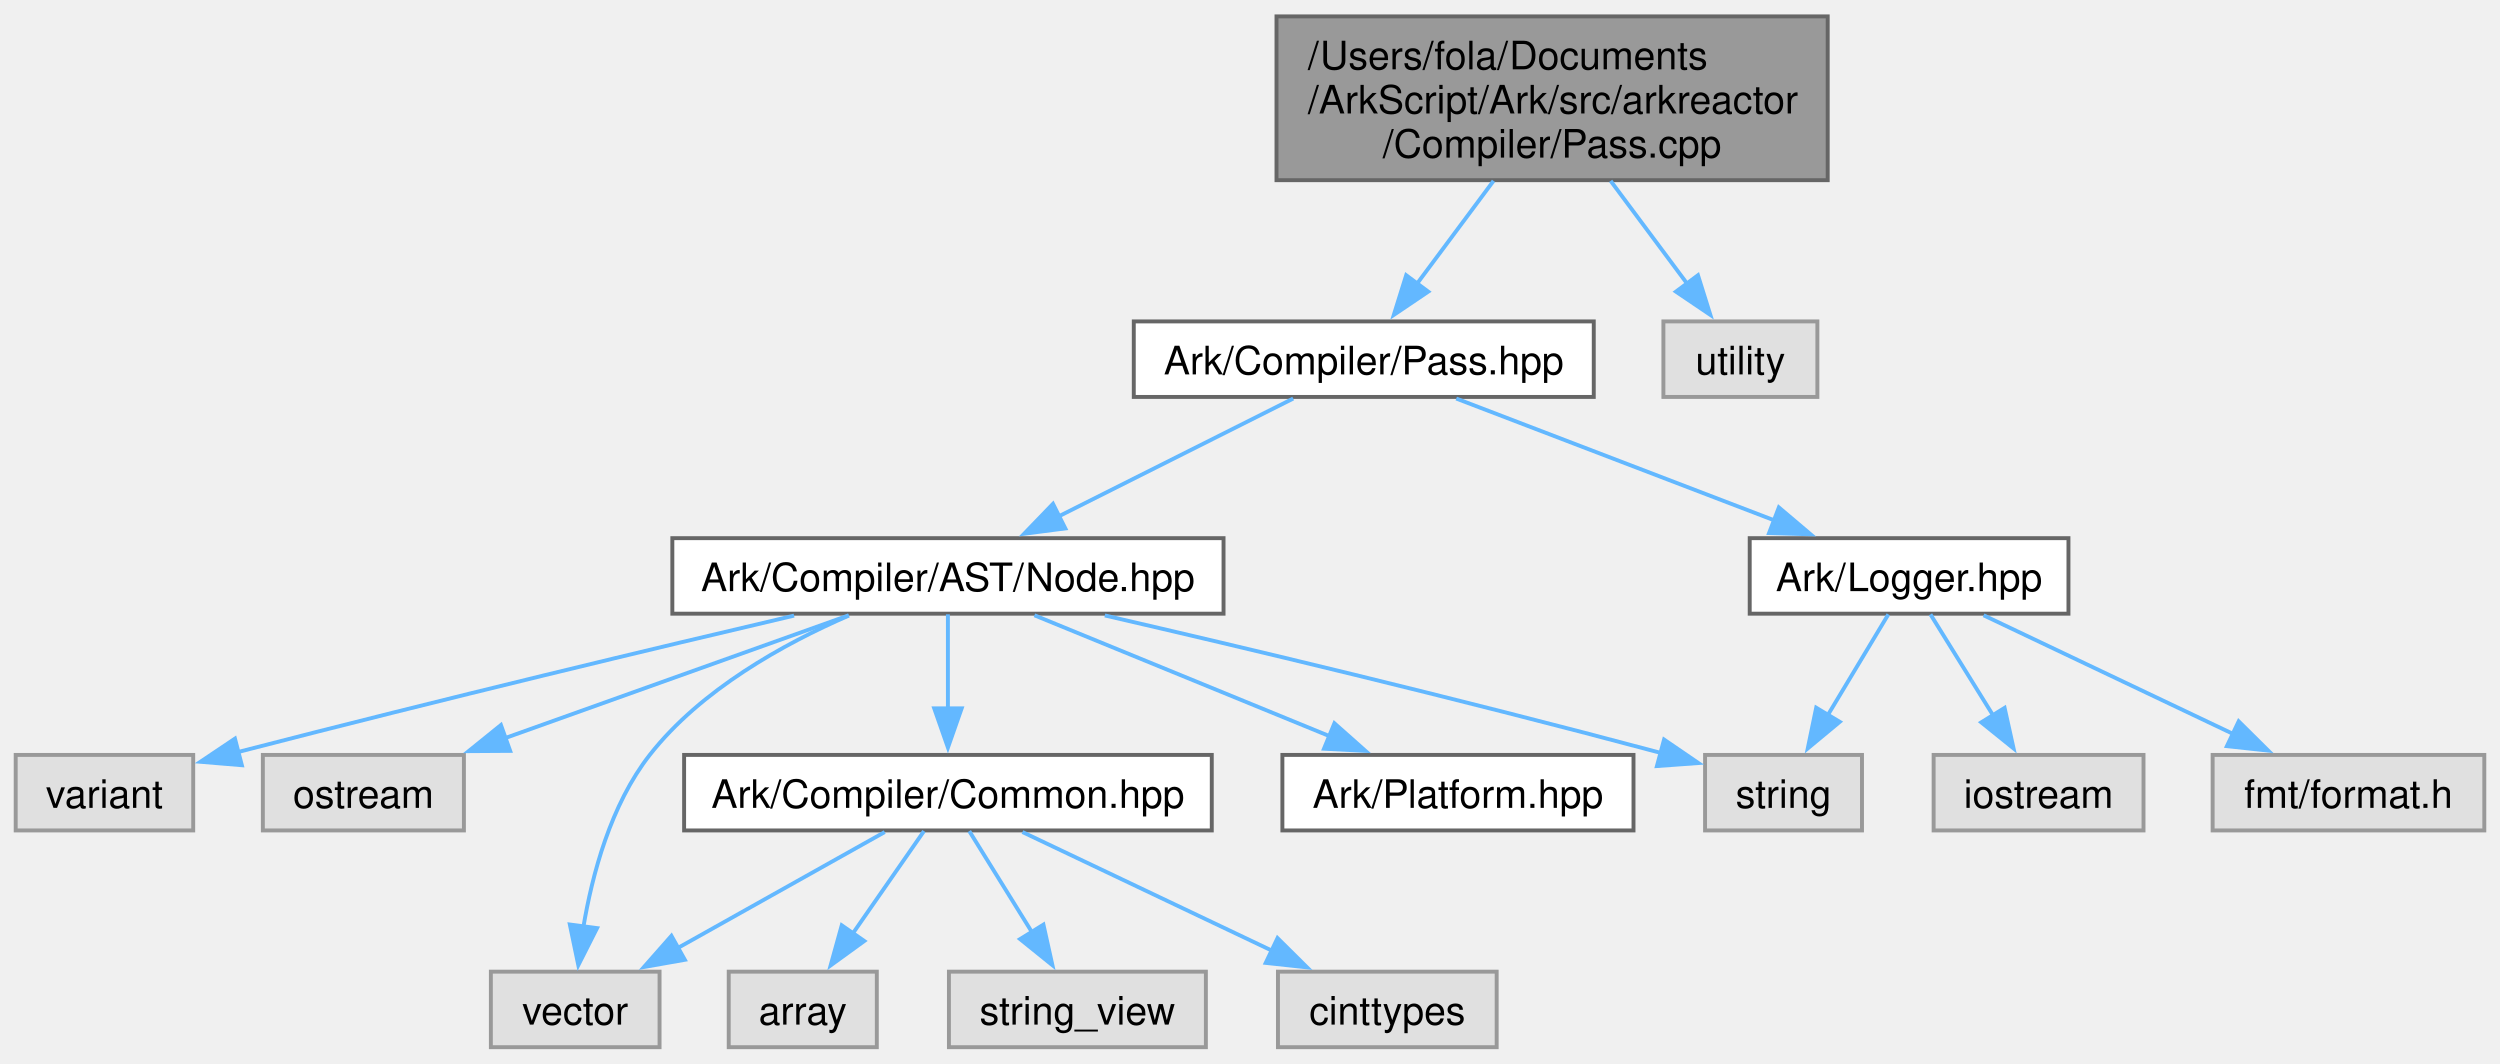
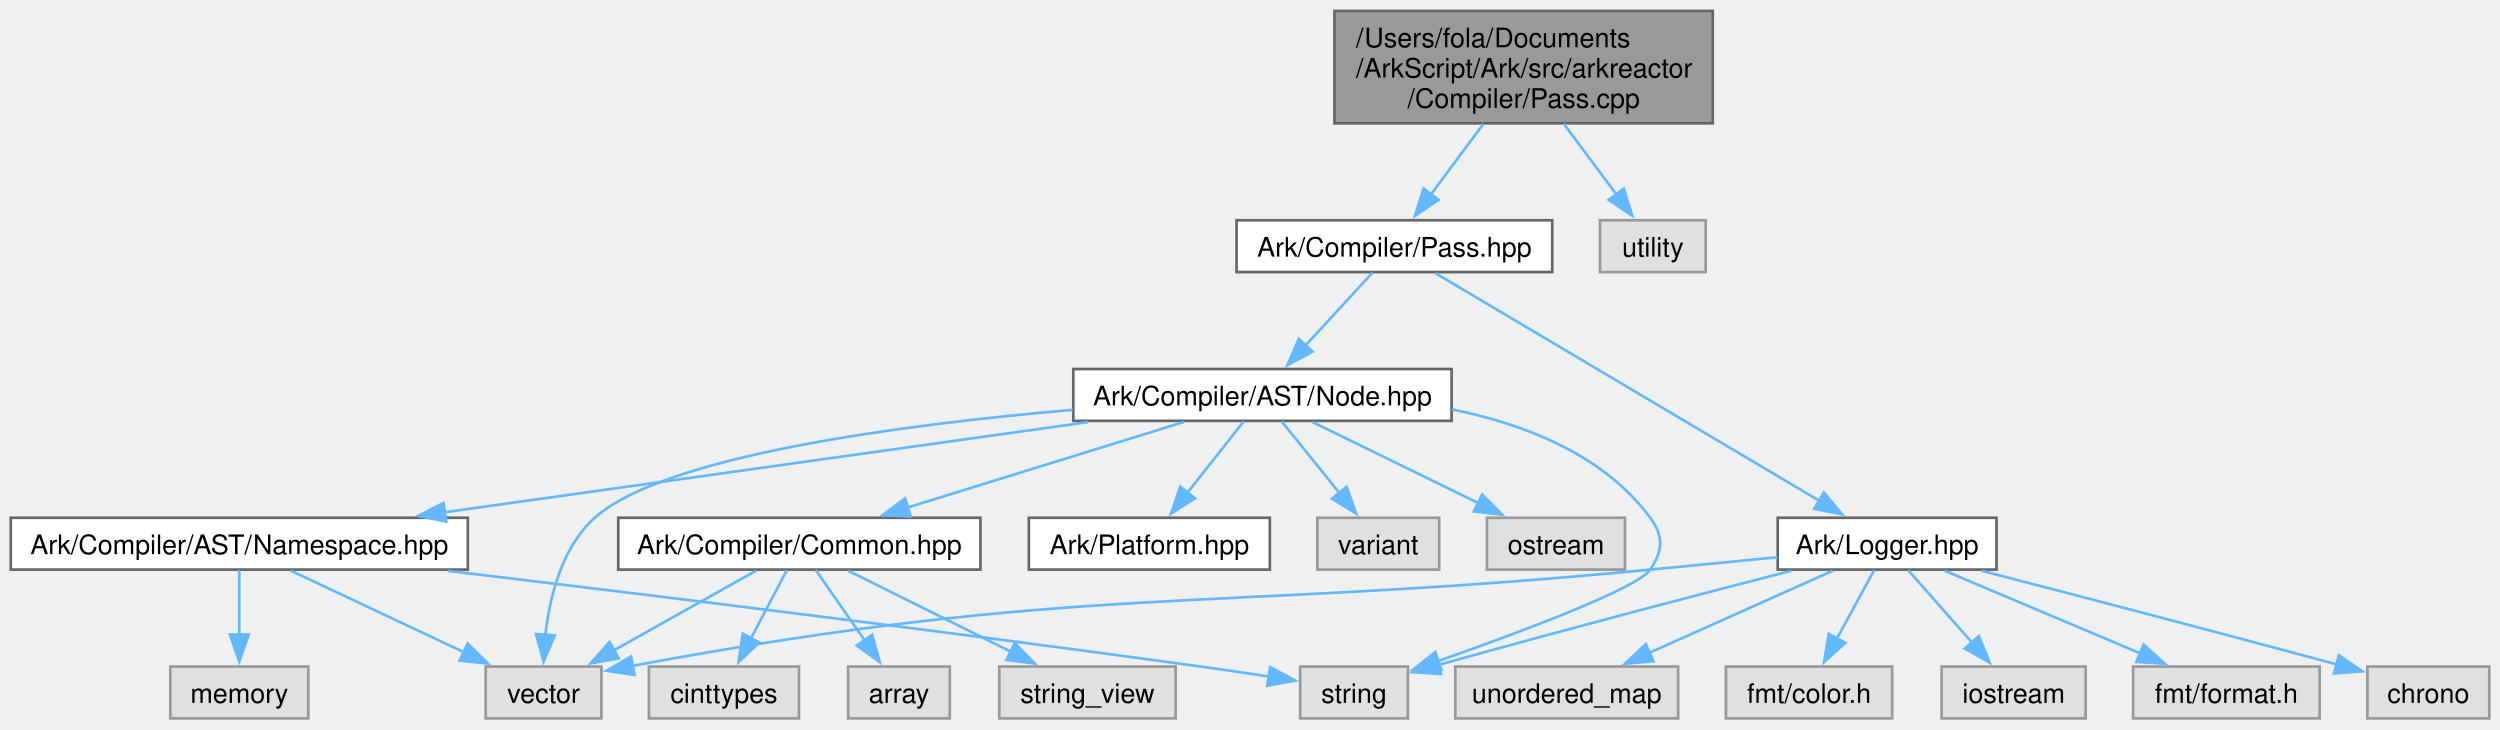
- <svg xmlns="http://www.w3.org/2000/svg" xmlns:xlink="http://www.w3.org/1999/xlink" width="637pt" height="271pt" viewBox="0.00 0.00 637.25 270.75">
+ <svg xmlns="http://www.w3.org/2000/svg" xmlns:xlink="http://www.w3.org/1999/xlink" width="929pt" height="271pt" viewBox="0.00 0.00 928.50 270.75">
  <g id="graph0" class="graph" transform="scale(1 1) rotate(0) translate(4 266.75)">
    <g id="Node000001" class="node">
      <g id="a_Node000001">
        <a xlink:title=" ">
-           <polygon fill="#999999" stroke="#666666" points="461.88,-262.75 321.38,-262.75 321.38,-221 461.88,-221 461.88,-262.75" />
-           <text text-anchor="start" x="329.38" y="-249.25" font-family="Helvetica,sans-Serif" font-size="10.00">/Users/fola/Documents</text>
-           <text text-anchor="start" x="329.38" y="-238" font-family="Helvetica,sans-Serif" font-size="10.00">/ArkScript/Ark/src/arkreactor</text>
-           <text text-anchor="middle" x="391.62" y="-226.75" font-family="Helvetica,sans-Serif" font-size="10.00">/Compiler/Pass.cpp</text>
+           <polygon fill="#999999" stroke="#666666" points="632.12,-262.75 491.62,-262.75 491.62,-221 632.12,-221 632.12,-262.75" />
+           <text text-anchor="start" x="499.62" y="-249.25" font-family="Helvetica,sans-Serif" font-size="10.00">/Users/fola/Documents</text>
+           <text text-anchor="start" x="499.62" y="-238" font-family="Helvetica,sans-Serif" font-size="10.00">/ArkScript/Ark/src/arkreactor</text>
+           <text text-anchor="middle" x="561.88" y="-226.75" font-family="Helvetica,sans-Serif" font-size="10.00">/Compiler/Pass.cpp</text>
        </a>
      </g>
    </g>
    <g id="Node000002" class="node">
      <g id="a_Node000002">
        <a xlink:href="../../df/d5f/Pass_8hpp.html" target="_top" xlink:title="Interface for a compiler pass (take in an AST, output an AST)">
-           <polygon fill="white" stroke="#666666" points="402.25,-185 285,-185 285,-165.75 402.25,-165.75 402.25,-185" />
-           <text text-anchor="middle" x="343.62" y="-171.5" font-family="Helvetica,sans-Serif" font-size="10.00">Ark/Compiler/Pass.hpp</text>
+           <polygon fill="white" stroke="#666666" points="572.5,-185 455.25,-185 455.25,-165.75 572.5,-165.75 572.5,-185" />
+           <text text-anchor="middle" x="513.88" y="-171.5" font-family="Helvetica,sans-Serif" font-size="10.00">Ark/Compiler/Pass.hpp</text>
        </a>
      </g>
    </g>
    <g id="edge1_Node000001_Node000002" class="edge">
      <g id="a_edge1_Node000001_Node000002">
        <a xlink:title=" ">
-           <path fill="none" stroke="#63b8ff" d="M376.7,-220.82C370.44,-212.41 363.21,-202.7 357.11,-194.5" />
-           <polygon fill="#63b8ff" stroke="#63b8ff" points="360.06,-192.59 351.28,-186.66 354.44,-196.77 360.06,-192.59" />
-         </a>
-       </g>
-     </g>
-     <g id="Node000016" class="node">
-       <g id="a_Node000016">
-         <a xlink:title=" ">
-           <polygon fill="#e0e0e0" stroke="#999999" points="459.25,-185 420,-185 420,-165.75 459.25,-165.75 459.25,-185" />
-           <text text-anchor="middle" x="439.62" y="-171.5" font-family="Helvetica,sans-Serif" font-size="10.00">utility</text>
-         </a>
-       </g>
-     </g>
-     <g id="edge17_Node000001_Node000016" class="edge">
-       <g id="a_edge17_Node000001_Node000016">
-         <a xlink:title=" ">
-           <path fill="none" stroke="#63b8ff" d="M406.55,-220.82C412.81,-212.41 420.04,-202.7 426.14,-194.5" />
-           <polygon fill="#63b8ff" stroke="#63b8ff" points="428.81,-196.77 431.97,-186.66 423.19,-192.59 428.81,-196.77" />
+           <path fill="none" stroke="#63b8ff" d="M546.95,-220.82C540.69,-212.41 533.46,-202.7 527.36,-194.5" />
+           <polygon fill="#63b8ff" stroke="#63b8ff" points="530.31,-192.59 521.53,-186.66 524.69,-196.77 530.31,-192.59" />
+         </a>
+       </g>
+     </g>
+     <g id="Node000021" class="node">
+       <g id="a_Node000021">
+         <a xlink:title=" ">
+           <polygon fill="#e0e0e0" stroke="#999999" points="629.5,-185 590.25,-185 590.25,-165.75 629.5,-165.75 629.5,-185" />
+           <text text-anchor="middle" x="609.88" y="-171.5" font-family="Helvetica,sans-Serif" font-size="10.00">utility</text>
+         </a>
+       </g>
+     </g>
+     <g id="edge25_Node000001_Node000021" class="edge">
+       <g id="a_edge25_Node000001_Node000021">
+         <a xlink:title=" ">
+           <path fill="none" stroke="#63b8ff" d="M576.8,-220.82C583.06,-212.41 590.29,-202.7 596.39,-194.5" />
+           <polygon fill="#63b8ff" stroke="#63b8ff" points="599.06,-196.77 602.22,-186.66 593.44,-192.59 599.06,-196.77" />
        </a>
      </g>
    </g>
    <g id="Node000003" class="node">
      <g id="a_Node000003">
        <a xlink:href="../../d7/dc6/Node_8hpp.html" target="_top" xlink:title="AST node used by the parser, optimizer and compiler.">
-           <polygon fill="white" stroke="#666666" points="307.88,-129.75 167.38,-129.75 167.38,-110.5 307.88,-110.5 307.88,-129.75" />
-           <text text-anchor="middle" x="237.62" y="-116.25" font-family="Helvetica,sans-Serif" font-size="10.00">Ark/Compiler/AST/Node.hpp</text>
+           <polygon fill="white" stroke="#666666" points="535.12,-129.75 394.62,-129.75 394.62,-110.5 535.12,-110.5 535.12,-129.75" />
+           <text text-anchor="middle" x="464.88" y="-116.25" font-family="Helvetica,sans-Serif" font-size="10.00">Ark/Compiler/AST/Node.hpp</text>
        </a>
      </g>
    </g>
    <g id="edge2_Node000002_Node000003" class="edge">
      <g id="a_edge2_Node000002_Node000003">
        <a xlink:title=" ">
-           <path fill="none" stroke="#63b8ff" d="M325.64,-165.34C309.27,-157.12 284.84,-144.84 265.86,-135.31" />
-           <polygon fill="#63b8ff" stroke="#63b8ff" points="267.55,-132.24 257.05,-130.88 264.41,-138.5 267.55,-132.24" />
+           <path fill="none" stroke="#63b8ff" d="M505.78,-165.58C499.02,-158.23 489.15,-147.51 480.81,-138.44" />
+           <polygon fill="#63b8ff" stroke="#63b8ff" points="483.51,-136.21 474.17,-131.22 478.36,-140.95 483.51,-136.21" />
+         </a>
+       </g>
+     </g>
+     <g id="Node000015" class="node">
+       <g id="a_Node000015">
+         <a xlink:href="../../d9/d11/Logger_8hpp.html" target="_top" xlink:title="Internal logger.">
+           <polygon fill="white" stroke="#666666" points="737.5,-74.5 656.25,-74.5 656.25,-55.25 737.5,-55.25 737.5,-74.5" />
+           <text text-anchor="middle" x="696.88" y="-61" font-family="Helvetica,sans-Serif" font-size="10.00">Ark/Logger.hpp</text>
+         </a>
+       </g>
+     </g>
+     <g id="edge17_Node000002_Node000015" class="edge">
+       <g id="a_edge17_Node000002_Node000015">
+         <a xlink:title=" ">
+           <path fill="none" stroke="#63b8ff" d="M529.16,-165.31C560.78,-146.56 633.63,-103.37 672.07,-80.58" />
+           <polygon fill="#63b8ff" stroke="#63b8ff" points="673.38,-83.87 680.2,-75.76 669.81,-77.85 673.38,-83.87" />
+         </a>
+       </g>
+     </g>
+     <g id="Node000004" class="node">
+       <g id="a_Node000004">
+         <a xlink:title=" ">
+           <polygon fill="#e0e0e0" stroke="#999999" points="530.5,-74.5 485.25,-74.5 485.25,-55.25 530.5,-55.25 530.5,-74.5" />
+           <text text-anchor="middle" x="507.88" y="-61" font-family="Helvetica,sans-Serif" font-size="10.00">variant</text>
+         </a>
+       </g>
+     </g>
+     <g id="edge3_Node000003_Node000004" class="edge">
+       <g id="a_edge3_Node000003_Node000004">
+         <a xlink:title=" ">
+           <path fill="none" stroke="#63b8ff" d="M471.98,-110.33C477.79,-103.13 486.21,-92.71 493.43,-83.76" />
+           <polygon fill="#63b8ff" stroke="#63b8ff" points="496.11,-86.02 499.67,-76.04 490.66,-81.62 496.11,-86.02" />
+         </a>
+       </g>
+     </g>
+     <g id="Node000005" class="node">
+       <g id="a_Node000005">
+         <a xlink:title=" ">
+           <polygon fill="#e0e0e0" stroke="#999999" points="599.5,-74.5 548.25,-74.5 548.25,-55.25 599.5,-55.25 599.5,-74.5" />
+           <text text-anchor="middle" x="573.88" y="-61" font-family="Helvetica,sans-Serif" font-size="10.00">ostream</text>
+         </a>
+       </g>
+     </g>
+     <g id="edge4_Node000003_Node000005" class="edge">
+       <g id="a_edge4_Node000003_Node000005">
+         <a xlink:title=" ">
+           <path fill="none" stroke="#63b8ff" d="M483.37,-110.09C500.28,-101.83 525.56,-89.48 545.11,-79.93" />
+           <polygon fill="#63b8ff" stroke="#63b8ff" points="546.49,-83.15 553.93,-75.62 543.41,-76.86 546.49,-83.15" />
+         </a>
+       </g>
+     </g>
+     <g id="Node000006" class="node">
+       <g id="a_Node000006">
+         <a xlink:title=" ">
+           <polygon fill="#e0e0e0" stroke="#999999" points="518.88,-19.25 478.88,-19.25 478.88,0 518.88,0 518.88,-19.25" />
+           <text text-anchor="middle" x="498.88" y="-5.75" font-family="Helvetica,sans-Serif" font-size="10.00">string</text>
+         </a>
+       </g>
+     </g>
+     <g id="edge5_Node000003_Node000006" class="edge">
+       <g id="a_edge5_Node000003_Node000006">
+         <a xlink:title=" ">
+           <path fill="none" stroke="#63b8ff" d="M535.3,-114.75C562.81,-109.17 591.79,-97.68 608.88,-74.5 613.95,-67.61 613.65,-62.35 608.88,-55.25 604.18,-48.28 560.88,-32.1 530.03,-21.26" />
+           <polygon fill="#63b8ff" stroke="#63b8ff" points="531.35,-18.01 520.75,-18.03 529.05,-24.62 531.35,-18.01" />
+         </a>
+       </g>
+     </g>
+     <g id="Node000007" class="node">
+       <g id="a_Node000007">
+         <a xlink:title=" ">
+           <polygon fill="#e0e0e0" stroke="#999999" points="219.38,-19.25 176.38,-19.25 176.38,0 219.38,0 219.38,-19.25" />
+           <text text-anchor="middle" x="197.88" y="-5.75" font-family="Helvetica,sans-Serif" font-size="10.00">vector</text>
+         </a>
+       </g>
+     </g>
+     <g id="edge6_Node000003_Node000007" class="edge">
+       <g id="a_edge6_Node000003_Node000007">
+         <a xlink:title=" ">
+           <path fill="none" stroke="#63b8ff" d="M394.39,-114.59C330.5,-109.07 242.55,-97.47 216.88,-74.5 204.6,-63.52 200.1,-45.01 198.53,-30.73" />
+           <polygon fill="#63b8ff" stroke="#63b8ff" points="202.04,-30.82 197.88,-21.08 195.06,-31.3 202.04,-30.82" />
+         </a>
+       </g>
+     </g>
+     <g id="Node000008" class="node">
+       <g id="a_Node000008">
+         <a xlink:href="../../da/d33/Namespace_8hpp.html" target="_top" xlink:title=" ">
+           <polygon fill="white" stroke="#666666" points="169.75,-74.5 0,-74.5 0,-55.25 169.75,-55.25 169.75,-74.5" />
+           <text text-anchor="middle" x="84.88" y="-61" font-family="Helvetica,sans-Serif" font-size="10.00">Ark/Compiler/AST/Namespace.hpp</text>
+         </a>
+       </g>
+     </g>
+     <g id="edge7_Node000003_Node000008" class="edge">
+       <g id="a_edge7_Node000003_Node000008">
+         <a xlink:title=" ">
+           <path fill="none" stroke="#63b8ff" d="M399.98,-110.03C333.82,-100.76 231.22,-86.38 161.2,-76.57" />
+           <polygon fill="#63b8ff" stroke="#63b8ff" points="161.71,-73.11 151.32,-75.19 160.73,-80.04 161.71,-73.11" />
+         </a>
+       </g>
+     </g>
+     <g id="Node000010" class="node">
+       <g id="a_Node000010">
+         <a xlink:href="../../d8/ddd/Common_8hpp.html" target="_top" xlink:title="Common code for the compiler.">
+           <polygon fill="white" stroke="#666666" points="360.12,-74.5 225.62,-74.5 225.62,-55.25 360.12,-55.25 360.12,-74.5" />
+           <text text-anchor="middle" x="292.88" y="-61" font-family="Helvetica,sans-Serif" font-size="10.00">Ark/Compiler/Common.hpp</text>
+         </a>
+       </g>
+     </g>
+     <g id="edge11_Node000003_Node000010" class="edge">
+       <g id="a_edge11_Node000003_Node000010">
+         <a xlink:title=" ">
+           <path fill="none" stroke="#63b8ff" d="M435.7,-110.09C407.4,-101.33 364.26,-87.98 332.79,-78.23" />
+           <polygon fill="#63b8ff" stroke="#63b8ff" points="334.23,-75.01 323.64,-75.4 332.16,-81.7 334.23,-75.01" />
+         </a>
+       </g>
+     </g>
+     <g id="Node000014" class="node">
+       <g id="a_Node000014">
+         <a xlink:href="../../d5/d40/Platform_8hpp.html" target="_top" xlink:title="ArkScript configuration macros.">
+           <polygon fill="white" stroke="#666666" points="467.62,-74.5 378.12,-74.5 378.12,-55.25 467.62,-55.25 467.62,-74.5" />
+           <text text-anchor="middle" x="422.88" y="-61" font-family="Helvetica,sans-Serif" font-size="10.00">Ark/Platform.hpp</text>
+         </a>
+       </g>
+     </g>
+     <g id="edge16_Node000003_Node000014" class="edge">
+       <g id="a_edge16_Node000003_Node000014">
+         <a xlink:title=" ">
+           <path fill="none" stroke="#63b8ff" d="M457.94,-110.33C452.26,-103.13 444.04,-92.71 436.98,-83.76" />
+           <polygon fill="#63b8ff" stroke="#63b8ff" points="439.84,-81.73 430.9,-76.05 434.34,-86.07 439.84,-81.73" />
+         </a>
+       </g>
+     </g>
+     <g id="edge8_Node000008_Node000006" class="edge">
+       <g id="a_edge8_Node000008_Node000006">
+         <a xlink:title=" ">
+           <path fill="none" stroke="#63b8ff" d="M162.25,-54.79C234.61,-46.15 345.66,-32.54 441.88,-19.25 450.16,-18.11 459.12,-16.79 467.42,-15.53" />
+           <polygon fill="#63b8ff" stroke="#63b8ff" points="467.73,-19.03 477.08,-14.05 466.67,-12.11 467.73,-19.03" />
+         </a>
+       </g>
+     </g>
+     <g id="edge9_Node000008_Node000007" class="edge">
+       <g id="a_edge9_Node000008_Node000007">
+         <a xlink:title=" ">
+           <path fill="none" stroke="#63b8ff" d="M104.04,-54.84C121.66,-46.54 148.03,-34.11 168.34,-24.54" />
+           <polygon fill="#63b8ff" stroke="#63b8ff" points="169.69,-27.78 177.24,-20.35 166.7,-21.44 169.69,-27.78" />
+         </a>
+       </g>
+     </g>
+     <g id="Node000009" class="node">
+       <g id="a_Node000009">
+         <a xlink:title=" ">
+           <polygon fill="#e0e0e0" stroke="#999999" points="110.5,-19.25 59.25,-19.25 59.25,0 110.5,0 110.5,-19.25" />
+           <text text-anchor="middle" x="84.88" y="-5.75" font-family="Helvetica,sans-Serif" font-size="10.00">memory</text>
+         </a>
+       </g>
+     </g>
+     <g id="edge10_Node000008_Node000009" class="edge">
+       <g id="a_edge10_Node000008_Node000009">
+         <a xlink:title=" ">
+           <path fill="none" stroke="#63b8ff" d="M84.88,-55.08C84.88,-48.57 84.88,-39.42 84.88,-31.12" />
+           <polygon fill="#63b8ff" stroke="#63b8ff" points="88.38,-31.12 84.88,-21.12 81.38,-31.12 88.38,-31.12" />
+         </a>
+       </g>
+     </g>
+     <g id="edge14_Node000010_Node000007" class="edge">
+       <g id="a_edge14_Node000010_Node000007">
+         <a xlink:title=" ">
+           <path fill="none" stroke="#63b8ff" d="M276.76,-54.84C262.29,-46.73 240.8,-34.68 223.89,-25.21" />
+           <polygon fill="#63b8ff" stroke="#63b8ff" points="225.82,-22.28 215.39,-20.44 222.4,-28.39 225.82,-22.28" />
+         </a>
+       </g>
+     </g>
+     <g id="Node000011" class="node">
+       <g id="a_Node000011">
+         <a xlink:title=" ">
+           <polygon fill="#e0e0e0" stroke="#999999" points="348.75,-19.25 311,-19.25 311,0 348.75,0 348.75,-19.25" />
+           <text text-anchor="middle" x="329.88" y="-5.75" font-family="Helvetica,sans-Serif" font-size="10.00">array</text>
+         </a>
+       </g>
+     </g>
+     <g id="edge12_Node000010_Node000011" class="edge">
+       <g id="a_edge12_Node000010_Node000011">
+         <a xlink:title=" ">
+           <path fill="none" stroke="#63b8ff" d="M298.98,-55.08C303.94,-47.96 311.08,-37.68 317.25,-28.8" />
+           <polygon fill="#63b8ff" stroke="#63b8ff" points="319.94,-31.06 322.77,-20.85 314.19,-27.07 319.94,-31.06" />
+         </a>
+       </g>
+     </g>
+     <g id="Node000012" class="node">
+       <g id="a_Node000012">
+         <a xlink:title=" ">
+           <polygon fill="#e0e0e0" stroke="#999999" points="432.62,-19.25 367.12,-19.25 367.12,0 432.62,0 432.62,-19.25" />
+           <text text-anchor="middle" x="399.88" y="-5.75" font-family="Helvetica,sans-Serif" font-size="10.00">string_view</text>
+         </a>
+       </g>
+     </g>
+     <g id="edge13_Node000010_Node000012" class="edge">
+       <g id="a_edge13_Node000010_Node000012">
+         <a xlink:title=" ">
+           <path fill="none" stroke="#63b8ff" d="M311.03,-54.84C327.55,-46.62 352.22,-34.34 371.37,-24.81" />
+           <polygon fill="#63b8ff" stroke="#63b8ff" points="372.89,-27.97 380.28,-20.38 369.77,-21.7 372.89,-27.97" />
        </a>
      </g>
    </g>
    <g id="Node000013" class="node">
      <g id="a_Node000013">
-         <a xlink:href="../../d9/d11/Logger_8hpp.html" target="_top" xlink:title="Internal logger.">
-           <polygon fill="white" stroke="#666666" points="523.25,-129.75 442,-129.75 442,-110.5 523.25,-110.5 523.25,-129.75" />
-           <text text-anchor="middle" x="482.62" y="-116.25" font-family="Helvetica,sans-Serif" font-size="10.00">Ark/Logger.hpp</text>
-         </a>
-       </g>
-     </g>
-     <g id="edge13_Node000002_Node000013" class="edge">
-       <g id="a_edge13_Node000002_Node000013">
-         <a xlink:title=" ">
-           <path fill="none" stroke="#63b8ff" d="M367.2,-165.34C389.47,-156.81 423.12,-143.92 448.35,-134.26" />
-           <polygon fill="#63b8ff" stroke="#63b8ff" points="449.43,-137.59 457.52,-130.74 446.93,-131.05 449.43,-137.59" />
-         </a>
-       </g>
-     </g>
-     <g id="Node000004" class="node">
-       <g id="a_Node000004">
-         <a xlink:title=" ">
-           <polygon fill="#e0e0e0" stroke="#999999" points="45.25,-74.5 0,-74.5 0,-55.25 45.25,-55.25 45.25,-74.5" />
-           <text text-anchor="middle" x="22.62" y="-61" font-family="Helvetica,sans-Serif" font-size="10.00">variant</text>
-         </a>
-       </g>
-     </g>
-     <g id="edge3_Node000003_Node000004" class="edge">
-       <g id="a_edge3_Node000003_Node000004">
-         <a xlink:title=" ">
-           <path fill="none" stroke="#63b8ff" d="M198.41,-110.01C163.42,-101.8 110.54,-89.16 56.45,-75.18" />
-           <polygon fill="#63b8ff" stroke="#63b8ff" points="57.65,-71.87 47.09,-72.75 55.89,-78.65 57.65,-71.87" />
-         </a>
-       </g>
-     </g>
-     <g id="Node000005" class="node">
-       <g id="a_Node000005">
-         <a xlink:title=" ">
-           <polygon fill="#e0e0e0" stroke="#999999" points="114.25,-74.5 63,-74.5 63,-55.25 114.25,-55.25 114.25,-74.5" />
-           <text text-anchor="middle" x="88.62" y="-61" font-family="Helvetica,sans-Serif" font-size="10.00">ostream</text>
-         </a>
-       </g>
-     </g>
-     <g id="edge4_Node000003_Node000005" class="edge">
-       <g id="a_edge4_Node000003_Node000005">
-         <a xlink:title=" ">
-           <path fill="none" stroke="#63b8ff" d="M212.35,-110.09C188.27,-101.49 151.77,-88.44 124.64,-78.75" />
-           <polygon fill="#63b8ff" stroke="#63b8ff" points="126.04,-75.53 115.45,-75.46 123.69,-82.12 126.04,-75.53" />
-         </a>
-       </g>
-     </g>
-     <g id="Node000006" class="node">
-       <g id="a_Node000006">
-         <a xlink:title=" ">
-           <polygon fill="#e0e0e0" stroke="#999999" points="470.62,-74.5 430.62,-74.5 430.62,-55.25 470.62,-55.25 470.62,-74.5" />
-           <text text-anchor="middle" x="450.62" y="-61" font-family="Helvetica,sans-Serif" font-size="10.00">string</text>
-         </a>
-       </g>
-     </g>
-     <g id="edge5_Node000003_Node000006" class="edge">
-       <g id="a_edge5_Node000003_Node000006">
-         <a xlink:title=" ">
-           <path fill="none" stroke="#63b8ff" d="M277.62,-110.05C312.65,-101.96 365.19,-89.49 419.5,-74.97" />
-           <polygon fill="#63b8ff" stroke="#63b8ff" points="420.17,-78.41 428.92,-72.43 418.35,-71.66 420.17,-78.41" />
-         </a>
-       </g>
-     </g>
-     <g id="Node000007" class="node">
-       <g id="a_Node000007">
-         <a xlink:title=" ">
-           <polygon fill="#e0e0e0" stroke="#999999" points="164.12,-19.25 121.12,-19.25 121.12,0 164.12,0 164.12,-19.25" />
-           <text text-anchor="middle" x="142.62" y="-5.75" font-family="Helvetica,sans-Serif" font-size="10.00">vector</text>
-         </a>
-       </g>
-     </g>
-     <g id="edge6_Node000003_Node000007" class="edge">
-       <g id="a_edge6_Node000003_Node000007">
-         <a xlink:title=" ">
-           <path fill="none" stroke="#63b8ff" d="M212.37,-110.02C195.71,-102.79 174.65,-91.12 161.62,-74.5 151.68,-61.81 146.94,-44.01 144.67,-30.42" />
-           <polygon fill="#63b8ff" stroke="#63b8ff" points="148.19,-30.35 143.41,-20.9 141.25,-31.27 148.19,-30.35" />
-         </a>
-       </g>
-     </g>
-     <g id="Node000008" class="node">
-       <g id="a_Node000008">
-         <a xlink:href="../../d8/ddd/Common_8hpp.html" target="_top" xlink:title="Common code for the compiler.">
-           <polygon fill="white" stroke="#666666" points="304.88,-74.5 170.38,-74.5 170.38,-55.25 304.88,-55.25 304.88,-74.5" />
-           <text text-anchor="middle" x="237.62" y="-61" font-family="Helvetica,sans-Serif" font-size="10.00">Ark/Compiler/Common.hpp</text>
-         </a>
-       </g>
-     </g>
-     <g id="edge7_Node000003_Node000008" class="edge">
-       <g id="a_edge7_Node000003_Node000008">
-         <a xlink:title=" ">
-           <path fill="none" stroke="#63b8ff" d="M237.62,-110.33C237.62,-103.82 237.62,-94.67 237.62,-86.37" />
-           <polygon fill="#63b8ff" stroke="#63b8ff" points="241.13,-86.37 237.63,-76.37 234.13,-86.37 241.13,-86.37" />
-         </a>
-       </g>
-     </g>
-     <g id="Node000012" class="node">
-       <g id="a_Node000012">
-         <a xlink:href="../../d5/d40/Platform_8hpp.html" target="_top" xlink:title="ArkScript configuration macros.">
-           <polygon fill="white" stroke="#666666" points="412.38,-74.5 322.88,-74.5 322.88,-55.25 412.38,-55.25 412.38,-74.5" />
-           <text text-anchor="middle" x="367.62" y="-61" font-family="Helvetica,sans-Serif" font-size="10.00">Ark/Platform.hpp</text>
-         </a>
-       </g>
-     </g>
-     <g id="edge12_Node000003_Node000012" class="edge">
-       <g id="a_edge12_Node000003_Node000012">
-         <a xlink:title=" ">
-           <path fill="none" stroke="#63b8ff" d="M259.68,-110.09C280.31,-101.64 311.41,-88.9 334.93,-79.27" />
-           <polygon fill="#63b8ff" stroke="#63b8ff" points="336.14,-82.56 344.06,-75.53 333.48,-76.08 336.14,-82.56" />
-         </a>
-       </g>
-     </g>
-     <g id="edge10_Node000008_Node000007" class="edge">
-       <g id="a_edge10_Node000008_Node000007">
-         <a xlink:title=" ">
-           <path fill="none" stroke="#63b8ff" d="M221.51,-54.84C207.04,-46.73 185.55,-34.68 168.64,-25.21" />
-           <polygon fill="#63b8ff" stroke="#63b8ff" points="170.57,-22.28 160.14,-20.44 167.15,-28.39 170.57,-22.28" />
-         </a>
-       </g>
-     </g>
-     <g id="Node000009" class="node">
-       <g id="a_Node000009">
-         <a xlink:title=" ">
-           <polygon fill="#e0e0e0" stroke="#999999" points="219.5,-19.25 181.75,-19.25 181.75,0 219.5,0 219.5,-19.25" />
-           <text text-anchor="middle" x="200.62" y="-5.75" font-family="Helvetica,sans-Serif" font-size="10.00">array</text>
-         </a>
-       </g>
-     </g>
-     <g id="edge8_Node000008_Node000009" class="edge">
-       <g id="a_edge8_Node000008_Node000009">
-         <a xlink:title=" ">
-           <path fill="none" stroke="#63b8ff" d="M231.52,-55.08C226.56,-47.96 219.42,-37.68 213.25,-28.8" />
-           <polygon fill="#63b8ff" stroke="#63b8ff" points="216.31,-27.07 207.73,-20.85 210.56,-31.06 216.31,-27.07" />
-         </a>
-       </g>
-     </g>
-     <g id="Node000010" class="node">
-       <g id="a_Node000010">
-         <a xlink:title=" ">
-           <polygon fill="#e0e0e0" stroke="#999999" points="303.38,-19.25 237.88,-19.25 237.88,0 303.38,0 303.38,-19.25" />
-           <text text-anchor="middle" x="270.62" y="-5.75" font-family="Helvetica,sans-Serif" font-size="10.00">string_view</text>
-         </a>
-       </g>
-     </g>
-     <g id="edge9_Node000008_Node000010" class="edge">
-       <g id="a_edge9_Node000008_Node000010">
-         <a xlink:title=" ">
-           <path fill="none" stroke="#63b8ff" d="M243.07,-55.08C247.4,-48.11 253.59,-38.12 259.01,-29.37" />
-           <polygon fill="#63b8ff" stroke="#63b8ff" points="261.97,-31.24 264.26,-20.9 256.02,-27.55 261.97,-31.24" />
-         </a>
-       </g>
-     </g>
-     <g id="Node000011" class="node">
-       <g id="a_Node000011">
-         <a xlink:title=" ">
-           <polygon fill="#e0e0e0" stroke="#999999" points="377.5,-19.25 321.75,-19.25 321.75,0 377.5,0 377.5,-19.25" />
-           <text text-anchor="middle" x="349.62" y="-5.75" font-family="Helvetica,sans-Serif" font-size="10.00">cinttypes</text>
-         </a>
-       </g>
-     </g>
-     <g id="edge11_Node000008_Node000011" class="edge">
-       <g id="a_edge11_Node000008_Node000011">
-         <a xlink:title=" ">
-           <path fill="none" stroke="#63b8ff" d="M256.62,-54.84C274.08,-46.54 300.22,-34.11 320.35,-24.54" />
-           <polygon fill="#63b8ff" stroke="#63b8ff" points="321.64,-27.81 329.17,-20.35 318.63,-21.49 321.64,-27.81" />
-         </a>
-       </g>
-     </g>
-     <g id="edge16_Node000013_Node000006" class="edge">
-       <g id="a_edge16_Node000013_Node000006">
-         <a xlink:title=" ">
-           <path fill="none" stroke="#63b8ff" d="M477.34,-110.33C473.15,-103.36 467.15,-93.37 461.89,-84.62" />
-           <polygon fill="#63b8ff" stroke="#63b8ff" points="464.95,-82.93 456.8,-76.16 458.95,-86.53 464.95,-82.93" />
-         </a>
-       </g>
-     </g>
-     <g id="Node000014" class="node">
-       <g id="a_Node000014">
-         <a xlink:title=" ">
-           <polygon fill="#e0e0e0" stroke="#999999" points="542.38,-74.5 488.88,-74.5 488.88,-55.25 542.38,-55.25 542.38,-74.5" />
-           <text text-anchor="middle" x="515.62" y="-61" font-family="Helvetica,sans-Serif" font-size="10.00">iostream</text>
-         </a>
-       </g>
-     </g>
-     <g id="edge14_Node000013_Node000014" class="edge">
-       <g id="a_edge14_Node000013_Node000014">
-         <a xlink:title=" ">
-           <path fill="none" stroke="#63b8ff" d="M488.07,-110.33C492.4,-103.36 498.59,-93.37 504.01,-84.62" />
-           <polygon fill="#63b8ff" stroke="#63b8ff" points="506.97,-86.49 509.26,-76.15 501.02,-82.8 506.97,-86.49" />
-         </a>
-       </g>
-     </g>
-     <g id="Node000015" class="node">
-       <g id="a_Node000015">
-         <a xlink:title=" ">
-           <polygon fill="#e0e0e0" stroke="#999999" points="629.25,-74.5 560,-74.5 560,-55.25 629.25,-55.25 629.25,-74.5" />
-           <text text-anchor="middle" x="594.62" y="-61" font-family="Helvetica,sans-Serif" font-size="10.00">fmt/format.h</text>
-         </a>
-       </g>
-     </g>
-     <g id="edge15_Node000013_Node000015" class="edge">
-       <g id="a_edge15_Node000013_Node000015">
-         <a xlink:title=" ">
-           <path fill="none" stroke="#63b8ff" d="M501.62,-110.09C519.08,-101.79 545.22,-89.36 565.35,-79.79" />
-           <polygon fill="#63b8ff" stroke="#63b8ff" points="566.64,-83.06 574.17,-75.6 563.63,-76.74 566.64,-83.06" />
+         <a xlink:title=" ">
+           <polygon fill="#e0e0e0" stroke="#999999" points="292.75,-19.25 237,-19.25 237,0 292.75,0 292.75,-19.25" />
+           <text text-anchor="middle" x="264.88" y="-5.75" font-family="Helvetica,sans-Serif" font-size="10.00">cinttypes</text>
+         </a>
+       </g>
+     </g>
+     <g id="edge15_Node000010_Node000013" class="edge">
+       <g id="a_edge15_Node000010_Node000013">
+         <a xlink:title=" ">
+           <path fill="none" stroke="#63b8ff" d="M288.25,-55.08C284.63,-48.19 279.45,-38.34 274.88,-29.66" />
+           <polygon fill="#63b8ff" stroke="#63b8ff" points="278.06,-28.17 270.3,-20.95 271.86,-31.43 278.06,-28.17" />
+         </a>
+       </g>
+     </g>
+     <g id="edge20_Node000015_Node000006" class="edge">
+       <g id="a_edge20_Node000015_Node000006">
+         <a xlink:title=" ">
+           <path fill="none" stroke="#63b8ff" d="M661.18,-54.79C629.19,-46.58 580.72,-33.94 529.99,-19.78" />
+           <polygon fill="#63b8ff" stroke="#63b8ff" points="531.16,-16.48 520.59,-17.15 529.27,-23.22 531.16,-16.48" />
+         </a>
+       </g>
+     </g>
+     <g id="edge22_Node000015_Node000007" class="edge">
+       <g id="a_edge22_Node000015_Node000007">
+         <a xlink:title=" ">
+           <path fill="none" stroke="#63b8ff" d="M656.13,-59.85C641.26,-58.39 624.31,-56.74 608.88,-55.25 443.21,-39.3 396.97,-50.38 230.84,-19.51" />
+           <polygon fill="#63b8ff" stroke="#63b8ff" points="231.68,-16.11 221.2,-17.69 230.38,-22.98 231.68,-16.11" />
+         </a>
+       </g>
+     </g>
+     <g id="Node000016" class="node">
+       <g id="a_Node000016">
+         <a xlink:title=" ">
+           <polygon fill="#e0e0e0" stroke="#999999" points="770.62,-19.25 717.12,-19.25 717.12,0 770.62,0 770.62,-19.25" />
+           <text text-anchor="middle" x="743.88" y="-5.75" font-family="Helvetica,sans-Serif" font-size="10.00">iostream</text>
+         </a>
+       </g>
+     </g>
+     <g id="edge18_Node000015_Node000016" class="edge">
+       <g id="a_edge18_Node000015_Node000016">
+         <a xlink:title=" ">
+           <path fill="none" stroke="#63b8ff" d="M704.64,-55.08C711.06,-47.8 720.39,-37.23 728.34,-28.23" />
+           <polygon fill="#63b8ff" stroke="#63b8ff" points="730.95,-30.56 734.94,-20.74 725.7,-25.93 730.95,-30.56" />
+         </a>
+       </g>
+     </g>
+     <g id="Node000017" class="node">
+       <g id="a_Node000017">
+         <a xlink:title=" ">
+           <polygon fill="#e0e0e0" stroke="#999999" points="857.5,-19.25 788.25,-19.25 788.25,0 857.5,0 857.5,-19.25" />
+           <text text-anchor="middle" x="822.88" y="-5.75" font-family="Helvetica,sans-Serif" font-size="10.00">fmt/format.h</text>
+         </a>
+       </g>
+     </g>
+     <g id="edge19_Node000015_Node000017" class="edge">
+       <g id="a_edge19_Node000015_Node000017">
+         <a xlink:title=" ">
+           <path fill="none" stroke="#63b8ff" d="M718.25,-54.84C738.16,-46.43 768.11,-33.77 790.88,-24.15" />
+           <polygon fill="#63b8ff" stroke="#63b8ff" points="792.15,-27.41 800,-20.29 789.43,-20.96 792.15,-27.41" />
+         </a>
+       </g>
+     </g>
+     <g id="Node000018" class="node">
+       <g id="a_Node000018">
+         <a xlink:title=" ">
+           <polygon fill="#e0e0e0" stroke="#999999" points="920.5,-19.25 875.25,-19.25 875.25,0 920.5,0 920.5,-19.25" />
+           <text text-anchor="middle" x="897.88" y="-5.75" font-family="Helvetica,sans-Serif" font-size="10.00">chrono</text>
+         </a>
+       </g>
+     </g>
+     <g id="edge21_Node000015_Node000018" class="edge">
+       <g id="a_edge21_Node000015_Node000018">
+         <a xlink:title=" ">
+           <path fill="none" stroke="#63b8ff" d="M732.08,-54.79C764.2,-46.47 813.27,-33.68 864.01,-20" />
+           <polygon fill="#63b8ff" stroke="#63b8ff" points="864.66,-23.45 873.4,-17.46 862.83,-16.69 864.66,-23.45" />
+         </a>
+       </g>
+     </g>
+     <g id="Node000019" class="node">
+       <g id="a_Node000019">
+         <a xlink:title=" ">
+           <polygon fill="#e0e0e0" stroke="#999999" points="619.25,-19.25 536.5,-19.25 536.5,0 619.25,0 619.25,-19.25" />
+           <text text-anchor="middle" x="577.88" y="-5.75" font-family="Helvetica,sans-Serif" font-size="10.00">unordered_map</text>
+         </a>
+       </g>
+     </g>
+     <g id="edge23_Node000015_Node000019" class="edge">
+       <g id="a_edge23_Node000015_Node000019">
+         <a xlink:title=" ">
+           <path fill="none" stroke="#63b8ff" d="M676.69,-54.84C657.97,-46.47 629.85,-33.88 608.39,-24.28" />
+           <polygon fill="#63b8ff" stroke="#63b8ff" points="610.1,-21.21 599.54,-20.32 607.24,-27.6 610.1,-21.21" />
+         </a>
+       </g>
+     </g>
+     <g id="Node000020" class="node">
+       <g id="a_Node000020">
+         <a xlink:title=" ">
+           <polygon fill="#e0e0e0" stroke="#999999" points="698.75,-19.25 637,-19.25 637,0 698.75,0 698.75,-19.25" />
+           <text text-anchor="middle" x="667.88" y="-5.75" font-family="Helvetica,sans-Serif" font-size="10.00">fmt/color.h</text>
+         </a>
+       </g>
+     </g>
+     <g id="edge24_Node000015_Node000020" class="edge">
+       <g id="a_edge24_Node000015_Node000020">
+         <a xlink:title=" ">
+           <path fill="none" stroke="#63b8ff" d="M692.09,-55.08C688.33,-48.19 682.97,-38.34 678.24,-29.66" />
+           <polygon fill="#63b8ff" stroke="#63b8ff" points="681.35,-28.05 673.49,-20.94 675.2,-31.39 681.35,-28.05" />
        </a>
      </g>
    </g>
  </g>
</svg>
